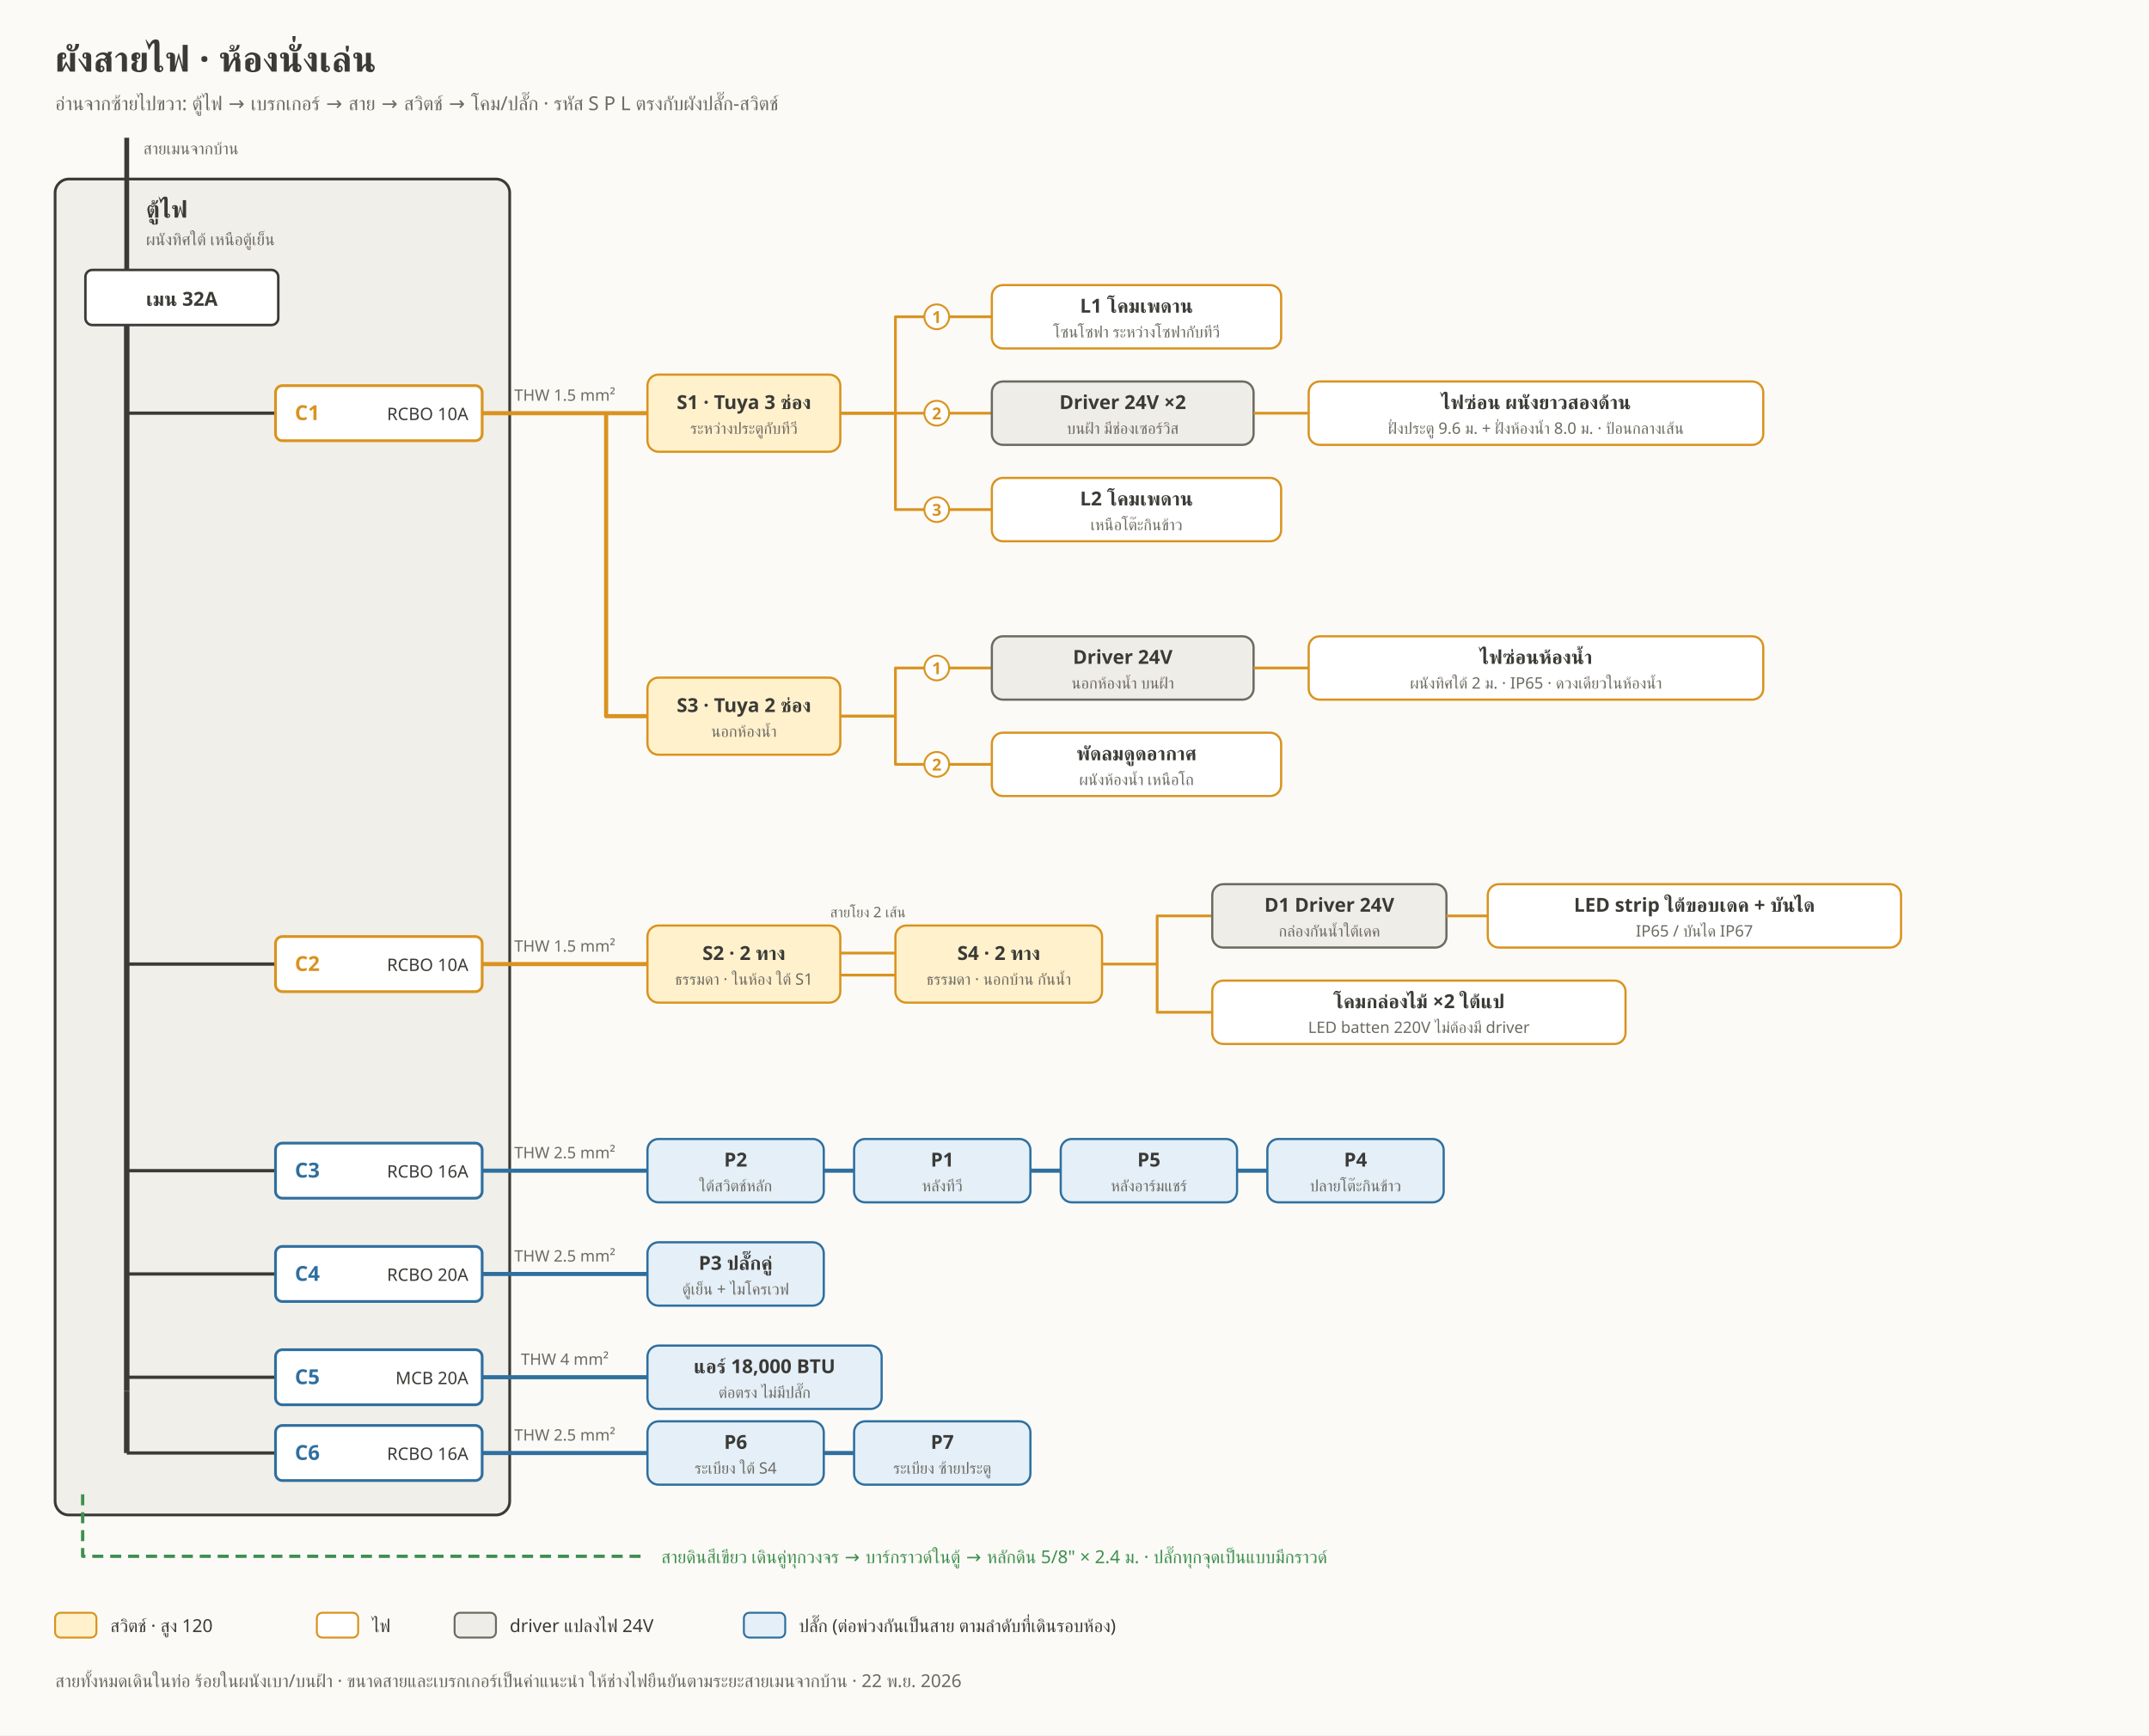
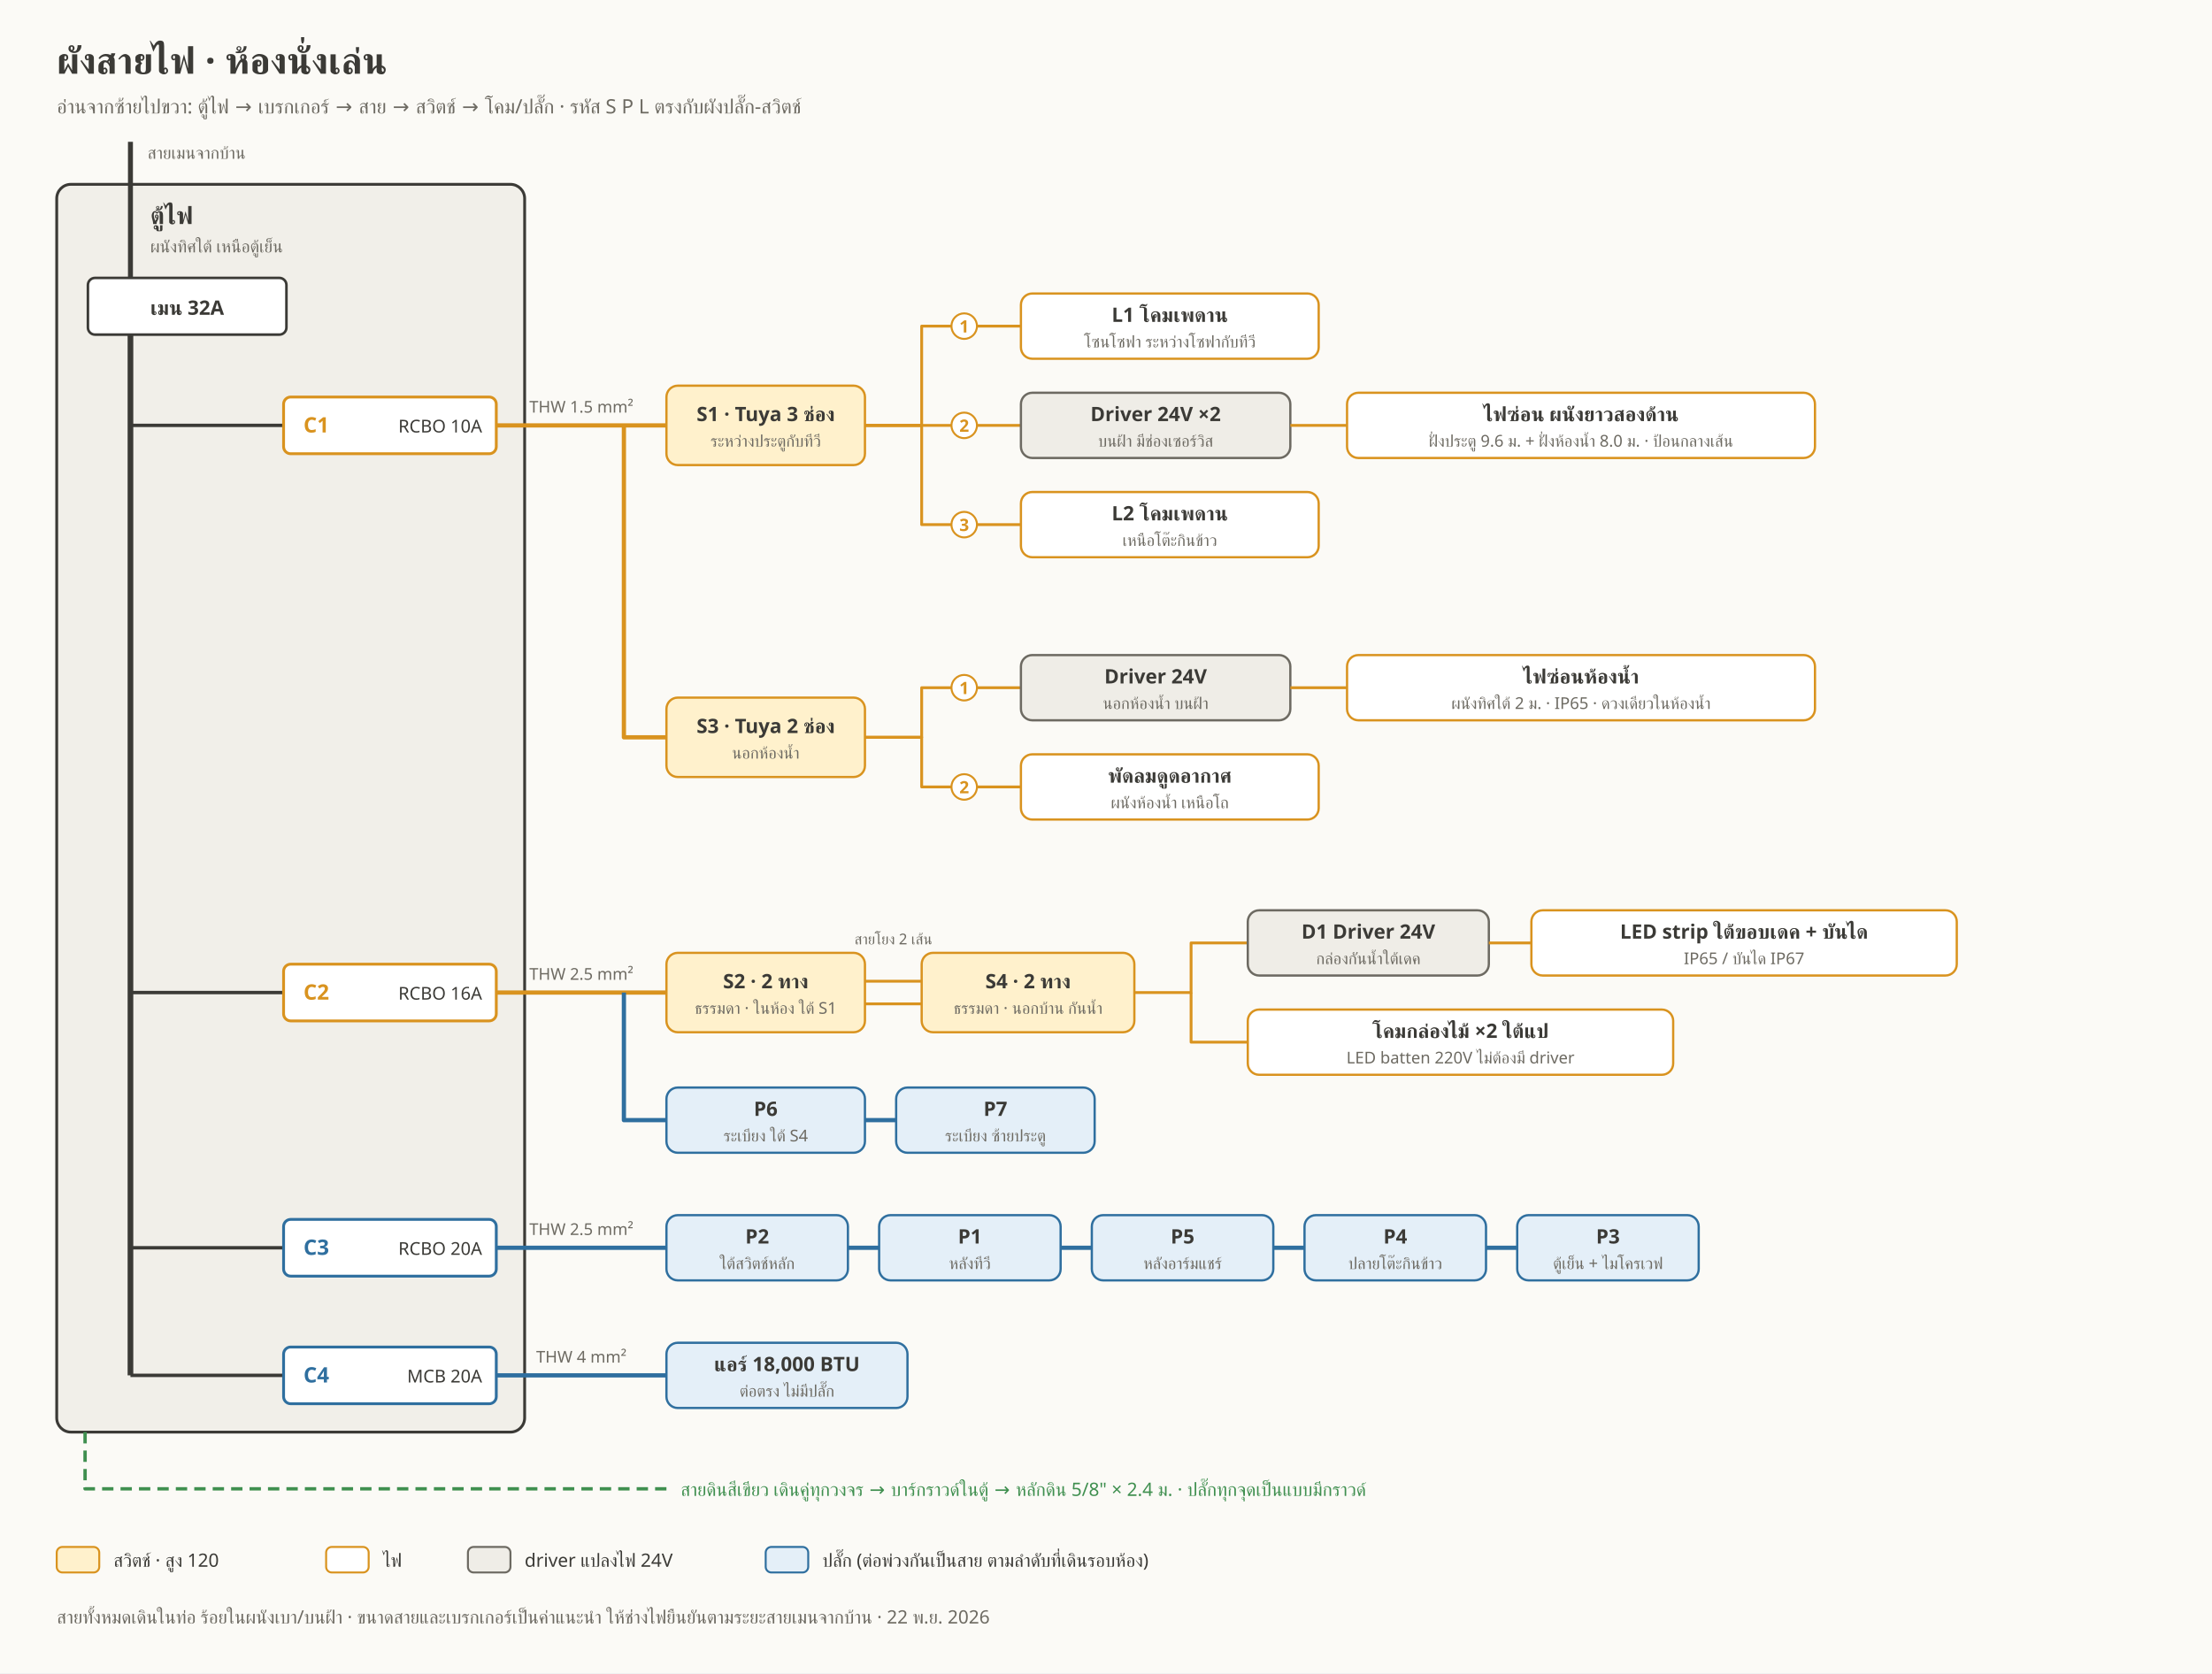
- <svg xmlns="http://www.w3.org/2000/svg" viewBox="0 0 1560 1260" width="1560" height="1260" font-family="Leelawadee UI, Tahoma, sans-serif">
+ <svg xmlns="http://www.w3.org/2000/svg" viewBox="0 0 1560 1180" width="1560" height="1180" font-family="Leelawadee UI, Tahoma, sans-serif">
  <defs />
-   <rect x="0" y="0" width="1560" height="1260" fill="#fbfaf6" />
+   <rect x="0" y="0" width="1560" height="1180" fill="#fbfaf6" />
  <text x="40" y="52" font-size="26" font-weight="600" text-anchor="start" fill="#3b3a36">ผังสายไฟ · ห้องนั่งเล่น</text>
  <text x="40" y="80" font-size="14" font-weight="400" text-anchor="start" fill="#6d6a62">อ่านจากซ้ายไปขวา: ตู้ไฟ → เบรกเกอร์ → สาย → สวิตช์ → โคม/ปลั๊ก · รหัส S P L ตรงกับผังปลั๊ก-สวิตช์</text>
-   <rect x="40" y="130" width="330" height="970" rx="10" fill="#f1efe9" stroke="#3b3a36" stroke-width="2" />
+   <rect x="40" y="130" width="330" height="880" rx="10" fill="#f1efe9" stroke="#3b3a36" stroke-width="2" />
  <text x="106" y="158" font-size="17" font-weight="600" text-anchor="start" fill="#3b3a36">ตู้ไฟ</text>
  <text x="106" y="178" font-size="12" font-weight="400" text-anchor="start" fill="#6d6a62">ผนังทิศใต้ เหนือตู้เย็น</text>
  <polyline points="92,100 92,196" fill="none" stroke="#3b3a36" stroke-width="3.5" stroke-linejoin="round" />
  <text x="104" y="112" font-size="12" font-weight="400" text-anchor="start" fill="#6d6a62">สายเมนจากบ้าน</text>
  <rect x="62" y="196" width="140" height="40" rx="5" fill="#fff" stroke="#3b3a36" stroke-width="1.8" />
  <text x="132" y="222" font-size="14" font-weight="600" text-anchor="middle" fill="#3b3a36">เมน 32A</text>
-   <polyline points="92,236 92,1010" fill="none" stroke="#3b3a36" stroke-width="4" stroke-linejoin="round" />
+   <polyline points="92,236 92,970" fill="none" stroke="#3b3a36" stroke-width="4" stroke-linejoin="round" />
  <polyline points="92,300 200,300" fill="none" stroke="#3b3a36" stroke-width="2.4" stroke-linejoin="round" />
  <rect x="200" y="280" width="150" height="40" rx="5" fill="#fff" stroke="#d9931f" stroke-width="2" />
  <text x="214" y="305" font-size="15" font-weight="700" text-anchor="start" fill="#d9931f">C1</text>
  <text x="340" y="305" font-size="12.5" font-weight="400" text-anchor="end" fill="#3b3a36">RCBO 10A</text>
  <polyline points="350,300 470,300" fill="none" stroke="#d9931f" stroke-width="3" stroke-linejoin="round" />
  <text x="410" y="291" font-size="11.5" font-weight="400" text-anchor="middle" fill="#6d6a62">THW 1.5 mm²</text>
  <polyline points="440,300 440,520 470,520" fill="none" stroke="#d9931f" stroke-width="3" stroke-linejoin="round" />
  <rect x="470" y="272" width="140" height="56" rx="8" fill="#fff1cc" stroke="#d9931f" stroke-width="1.6" />
  <text x="540" y="297" font-size="14" font-weight="600" text-anchor="middle" fill="#3b3a36">S1 · Tuya 3 ช่อง</text>
  <text x="540" y="315" font-size="11.5" font-weight="400" text-anchor="middle" fill="#6d6a62">ระหว่างประตูกับทีวี</text>
  <polyline points="610,300 650,300 650,230 720,230" fill="none" stroke="#d9931f" stroke-width="2" stroke-linejoin="round" />
  <circle cx="680" cy="230" r="9" fill="#fff" stroke="#d9931f" stroke-width="1.4" />
  <text x="680" y="234.5" font-size="12" font-weight="700" text-anchor="middle" fill="#d9931f">1</text>
  <polyline points="610,300 650,300 650,300 720,300" fill="none" stroke="#d9931f" stroke-width="2" stroke-linejoin="round" />
  <circle cx="680" cy="300" r="9" fill="#fff" stroke="#d9931f" stroke-width="1.4" />
  <text x="680" y="304.5" font-size="12" font-weight="700" text-anchor="middle" fill="#d9931f">2</text>
  <polyline points="610,300 650,300 650,370 720,370" fill="none" stroke="#d9931f" stroke-width="2" stroke-linejoin="round" />
  <circle cx="680" cy="370" r="9" fill="#fff" stroke="#d9931f" stroke-width="1.4" />
  <text x="680" y="374.5" font-size="12" font-weight="700" text-anchor="middle" fill="#d9931f">3</text>
  <rect x="720" y="207" width="210" height="46" rx="8" fill="#fff" stroke="#d9931f" stroke-width="1.6" />
  <text x="825" y="227" font-size="14" font-weight="600" text-anchor="middle" fill="#3b3a36">L1 โคมเพดาน</text>
  <text x="825" y="245" font-size="11.5" font-weight="400" text-anchor="middle" fill="#6d6a62">โซนโซฟา ระหว่างโซฟากับทีวี</text>
  <rect x="720" y="277" width="190" height="46" rx="8" fill="#efede7" stroke="#6d6a62" stroke-width="1.6" />
  <text x="815" y="297" font-size="14" font-weight="600" text-anchor="middle" fill="#3b3a36">Driver 24V ×2</text>
  <text x="815" y="315" font-size="11.5" font-weight="400" text-anchor="middle" fill="#6d6a62">บนฝ้า มีช่องเซอร์วิส</text>
  <polyline points="910,300 950,300" fill="none" stroke="#d9931f" stroke-width="2" stroke-linejoin="round" />
  <rect x="950" y="277" width="330" height="46" rx="8" fill="#fff" stroke="#d9931f" stroke-width="1.6" />
  <text x="1115" y="297" font-size="14" font-weight="600" text-anchor="middle" fill="#3b3a36">ไฟซ่อน ผนังยาวสองด้าน</text>
  <text x="1115" y="315" font-size="11.5" font-weight="400" text-anchor="middle" fill="#6d6a62">ฝั่งประตู 9.6 ม. + ฝั่งห้องน้ำ 8.0 ม. · ป้อนกลางเส้น</text>
  <rect x="720" y="347" width="210" height="46" rx="8" fill="#fff" stroke="#d9931f" stroke-width="1.6" />
  <text x="825" y="367" font-size="14" font-weight="600" text-anchor="middle" fill="#3b3a36">L2 โคมเพดาน</text>
  <text x="825" y="385" font-size="11.5" font-weight="400" text-anchor="middle" fill="#6d6a62">เหนือโต๊ะกินข้าว</text>
  <rect x="470" y="492" width="140" height="56" rx="8" fill="#fff1cc" stroke="#d9931f" stroke-width="1.6" />
  <text x="540" y="517" font-size="14" font-weight="600" text-anchor="middle" fill="#3b3a36">S3 · Tuya 2 ช่อง</text>
  <text x="540" y="535" font-size="11.5" font-weight="400" text-anchor="middle" fill="#6d6a62">นอกห้องน้ำ</text>
  <polyline points="610,520 650,520 650,485 720,485" fill="none" stroke="#d9931f" stroke-width="2" stroke-linejoin="round" />
  <circle cx="680" cy="485" r="9" fill="#fff" stroke="#d9931f" stroke-width="1.4" />
  <text x="680" y="489.5" font-size="12" font-weight="700" text-anchor="middle" fill="#d9931f">1</text>
  <polyline points="610,520 650,520 650,555 720,555" fill="none" stroke="#d9931f" stroke-width="2" stroke-linejoin="round" />
  <circle cx="680" cy="555" r="9" fill="#fff" stroke="#d9931f" stroke-width="1.4" />
  <text x="680" y="559.5" font-size="12" font-weight="700" text-anchor="middle" fill="#d9931f">2</text>
  <rect x="720" y="462" width="190" height="46" rx="8" fill="#efede7" stroke="#6d6a62" stroke-width="1.6" />
  <text x="815" y="482" font-size="14" font-weight="600" text-anchor="middle" fill="#3b3a36">Driver 24V</text>
  <text x="815" y="500" font-size="11.5" font-weight="400" text-anchor="middle" fill="#6d6a62">นอกห้องน้ำ บนฝ้า</text>
  <polyline points="910,485 950,485" fill="none" stroke="#d9931f" stroke-width="2" stroke-linejoin="round" />
  <rect x="950" y="462" width="330" height="46" rx="8" fill="#fff" stroke="#d9931f" stroke-width="1.6" />
  <text x="1115" y="482" font-size="14" font-weight="600" text-anchor="middle" fill="#3b3a36">ไฟซ่อนห้องน้ำ</text>
  <text x="1115" y="500" font-size="11.5" font-weight="400" text-anchor="middle" fill="#6d6a62">ผนังทิศใต้ 2 ม. · IP65 · ดวงเดียวในห้องน้ำ</text>
  <rect x="720" y="532" width="210" height="46" rx="8" fill="#fff" stroke="#d9931f" stroke-width="1.6" />
  <text x="825" y="552" font-size="14" font-weight="600" text-anchor="middle" fill="#3b3a36">พัดลมดูดอากาศ</text>
  <text x="825" y="570" font-size="11.5" font-weight="400" text-anchor="middle" fill="#6d6a62">ผนังห้องน้ำ เหนือโถ</text>
  <polyline points="92,700 200,700" fill="none" stroke="#3b3a36" stroke-width="2.4" stroke-linejoin="round" />
  <rect x="200" y="680" width="150" height="40" rx="5" fill="#fff" stroke="#d9931f" stroke-width="2" />
  <text x="214" y="705" font-size="15" font-weight="700" text-anchor="start" fill="#d9931f">C2</text>
-   <text x="340" y="705" font-size="12.5" font-weight="400" text-anchor="end" fill="#3b3a36">RCBO 10A</text>
+   <text x="340" y="705" font-size="12.5" font-weight="400" text-anchor="end" fill="#3b3a36">RCBO 16A</text>
  <polyline points="350,700 470,700" fill="none" stroke="#d9931f" stroke-width="3" stroke-linejoin="round" />
-   <text x="410" y="691" font-size="11.5" font-weight="400" text-anchor="middle" fill="#6d6a62">THW 1.5 mm²</text>
+   <text x="410" y="691" font-size="11.5" font-weight="400" text-anchor="middle" fill="#6d6a62">THW 2.5 mm²</text>
+   <polyline points="440,700 440,790 470,790" fill="none" stroke="#2f6f9f" stroke-width="3" stroke-linejoin="round" />
+   <rect x="470" y="767" width="140" height="46" rx="8" fill="#e4eff8" stroke="#2f6f9f" stroke-width="1.6" />
+   <text x="540" y="787" font-size="14" font-weight="600" text-anchor="middle" fill="#3b3a36">P6</text>
+   <text x="540" y="805" font-size="11.5" font-weight="400" text-anchor="middle" fill="#6d6a62">ระเบียง ใต้ S4</text>
+   <polyline points="610,790 632,790" fill="none" stroke="#2f6f9f" stroke-width="3" stroke-linejoin="round" />
+   <rect x="632" y="767" width="140" height="46" rx="8" fill="#e4eff8" stroke="#2f6f9f" stroke-width="1.6" />
+   <text x="702" y="787" font-size="14" font-weight="600" text-anchor="middle" fill="#3b3a36">P7</text>
+   <text x="702" y="805" font-size="11.5" font-weight="400" text-anchor="middle" fill="#6d6a62">ระเบียง ซ้ายประตู</text>
  <rect x="470" y="672" width="140" height="56" rx="8" fill="#fff1cc" stroke="#d9931f" stroke-width="1.6" />
  <text x="540" y="697" font-size="14" font-weight="600" text-anchor="middle" fill="#3b3a36">S2 · 2 ทาง</text>
  <text x="540" y="715" font-size="11.5" font-weight="400" text-anchor="middle" fill="#6d6a62">ธรรมดา · ในห้อง ใต้ S1</text>
  <polyline points="610,692 650,692" fill="none" stroke="#d9931f" stroke-width="2" stroke-linejoin="round" />
  <polyline points="610,708 650,708" fill="none" stroke="#d9931f" stroke-width="2" stroke-linejoin="round" />
  <rect x="650" y="672" width="150" height="56" rx="8" fill="#fff1cc" stroke="#d9931f" stroke-width="1.6" />
  <text x="725" y="697" font-size="14" font-weight="600" text-anchor="middle" fill="#3b3a36">S4 · 2 ทาง</text>
  <text x="725" y="715" font-size="11.5" font-weight="400" text-anchor="middle" fill="#6d6a62">ธรรมดา · นอกบ้าน กันน้ำ</text>
  <text x="630" y="666" font-size="10.5" font-weight="400" text-anchor="middle" fill="#6d6a62">สายโยง 2 เส้น</text>
  <polyline points="800,700 840,700 840,665 880,665" fill="none" stroke="#d9931f" stroke-width="2" stroke-linejoin="round" />
  <polyline points="840,700 840,735 880,735" fill="none" stroke="#d9931f" stroke-width="2" stroke-linejoin="round" />
  <rect x="880" y="642" width="170" height="46" rx="8" fill="#efede7" stroke="#6d6a62" stroke-width="1.6" />
  <text x="965" y="662" font-size="14" font-weight="600" text-anchor="middle" fill="#3b3a36">D1 Driver 24V</text>
  <text x="965" y="680" font-size="11.5" font-weight="400" text-anchor="middle" fill="#6d6a62">กล่องกันน้ำใต้เดค</text>
  <polyline points="1050,665 1080,665" fill="none" stroke="#d9931f" stroke-width="2" stroke-linejoin="round" />
  <rect x="1080" y="642" width="300" height="46" rx="8" fill="#fff" stroke="#d9931f" stroke-width="1.6" />
  <text x="1230" y="662" font-size="14" font-weight="600" text-anchor="middle" fill="#3b3a36">LED strip ใต้ขอบเดค + บันได</text>
  <text x="1230" y="680" font-size="11.5" font-weight="400" text-anchor="middle" fill="#6d6a62">IP65 / บันได IP67</text>
  <rect x="880" y="712" width="300" height="46" rx="8" fill="#fff" stroke="#d9931f" stroke-width="1.6" />
  <text x="1030" y="732" font-size="14" font-weight="600" text-anchor="middle" fill="#3b3a36">โคมกล่องไม้ ×2 ใต้แป</text>
  <text x="1030" y="750" font-size="11.5" font-weight="400" text-anchor="middle" fill="#6d6a62">LED batten 220V ไม่ต้องมี driver</text>
-   <polyline points="92,850 200,850" fill="none" stroke="#3b3a36" stroke-width="2.4" stroke-linejoin="round" />
-   <rect x="200" y="830" width="150" height="40" rx="5" fill="#fff" stroke="#2f6f9f" stroke-width="2" />
-   <text x="214" y="855" font-size="15" font-weight="700" text-anchor="start" fill="#2f6f9f">C3</text>
-   <text x="340" y="855" font-size="12.5" font-weight="400" text-anchor="end" fill="#3b3a36">RCBO 16A</text>
-   <polyline points="350,850 470,850" fill="none" stroke="#2f6f9f" stroke-width="3" stroke-linejoin="round" />
-   <text x="410" y="841" font-size="11.5" font-weight="400" text-anchor="middle" fill="#6d6a62">THW 2.5 mm²</text>
-   <rect x="470" y="827" width="128" height="46" rx="8" fill="#e4eff8" stroke="#2f6f9f" stroke-width="1.6" />
-   <text x="534" y="847" font-size="14" font-weight="600" text-anchor="middle" fill="#3b3a36">P2</text>
-   <text x="534" y="865" font-size="11.5" font-weight="400" text-anchor="middle" fill="#6d6a62">ใต้สวิตช์หลัก</text>
-   <polyline points="598,850 620,850" fill="none" stroke="#2f6f9f" stroke-width="3" stroke-linejoin="round" />
-   <rect x="620" y="827" width="128" height="46" rx="8" fill="#e4eff8" stroke="#2f6f9f" stroke-width="1.6" />
-   <text x="684" y="847" font-size="14" font-weight="600" text-anchor="middle" fill="#3b3a36">P1</text>
-   <text x="684" y="865" font-size="11.5" font-weight="400" text-anchor="middle" fill="#6d6a62">หลังทีวี</text>
-   <polyline points="748,850 770,850" fill="none" stroke="#2f6f9f" stroke-width="3" stroke-linejoin="round" />
-   <rect x="770" y="827" width="128" height="46" rx="8" fill="#e4eff8" stroke="#2f6f9f" stroke-width="1.6" />
-   <text x="834" y="847" font-size="14" font-weight="600" text-anchor="middle" fill="#3b3a36">P5</text>
-   <text x="834" y="865" font-size="11.5" font-weight="400" text-anchor="middle" fill="#6d6a62">หลังอาร์มแชร์</text>
-   <polyline points="898,850 920,850" fill="none" stroke="#2f6f9f" stroke-width="3" stroke-linejoin="round" />
-   <rect x="920" y="827" width="128" height="46" rx="8" fill="#e4eff8" stroke="#2f6f9f" stroke-width="1.6" />
-   <text x="984" y="847" font-size="14" font-weight="600" text-anchor="middle" fill="#3b3a36">P4</text>
-   <text x="984" y="865" font-size="11.5" font-weight="400" text-anchor="middle" fill="#6d6a62">ปลายโต๊ะกินข้าว</text>
-   <polyline points="92,925 200,925" fill="none" stroke="#3b3a36" stroke-width="2.4" stroke-linejoin="round" />
-   <rect x="200" y="905" width="150" height="40" rx="5" fill="#fff" stroke="#2f6f9f" stroke-width="2" />
-   <text x="214" y="930" font-size="15" font-weight="700" text-anchor="start" fill="#2f6f9f">C4</text>
-   <text x="340" y="930" font-size="12.5" font-weight="400" text-anchor="end" fill="#3b3a36">RCBO 20A</text>
-   <polyline points="350,925 470,925" fill="none" stroke="#2f6f9f" stroke-width="3" stroke-linejoin="round" />
-   <text x="410" y="916" font-size="11.5" font-weight="400" text-anchor="middle" fill="#6d6a62">THW 2.5 mm²</text>
-   <rect x="470" y="902" width="128" height="46" rx="8" fill="#e4eff8" stroke="#2f6f9f" stroke-width="1.6" />
-   <text x="534" y="922" font-size="14" font-weight="600" text-anchor="middle" fill="#3b3a36">P3 ปลั๊กคู่</text>
-   <text x="534" y="940" font-size="11.5" font-weight="400" text-anchor="middle" fill="#6d6a62">ตู้เย็น + ไมโครเวฟ</text>
-   <polyline points="92,1000 200,1000" fill="none" stroke="#3b3a36" stroke-width="2.4" stroke-linejoin="round" />
-   <rect x="200" y="980" width="150" height="40" rx="5" fill="#fff" stroke="#2f6f9f" stroke-width="2" />
-   <text x="214" y="1005" font-size="15" font-weight="700" text-anchor="start" fill="#2f6f9f">C5</text>
-   <text x="340" y="1005" font-size="12.5" font-weight="400" text-anchor="end" fill="#3b3a36">MCB 20A</text>
-   <polyline points="350,1000 470,1000" fill="none" stroke="#2f6f9f" stroke-width="3" stroke-linejoin="round" />
-   <text x="410" y="991" font-size="11.5" font-weight="400" text-anchor="middle" fill="#6d6a62">THW 4 mm²</text>
-   <rect x="470" y="977" width="170" height="46" rx="8" fill="#e4eff8" stroke="#2f6f9f" stroke-width="1.6" />
-   <text x="555" y="997" font-size="14" font-weight="600" text-anchor="middle" fill="#3b3a36">แอร์ 18,000 BTU</text>
-   <text x="555" y="1015" font-size="11.5" font-weight="400" text-anchor="middle" fill="#6d6a62">ต่อตรง ไม่มีปลั๊ก</text>
-   <polyline points="92,1010 92,1055" fill="none" stroke="#3b3a36" stroke-width="4" stroke-linejoin="round" />
-   <polyline points="92,1055 200,1055" fill="none" stroke="#3b3a36" stroke-width="2.4" stroke-linejoin="round" />
-   <rect x="200" y="1035" width="150" height="40" rx="5" fill="#fff" stroke="#2f6f9f" stroke-width="2" />
-   <text x="214" y="1060" font-size="15" font-weight="700" text-anchor="start" fill="#2f6f9f">C6</text>
-   <text x="340" y="1060" font-size="12.5" font-weight="400" text-anchor="end" fill="#3b3a36">RCBO 16A</text>
-   <polyline points="350,1055 470,1055" fill="none" stroke="#2f6f9f" stroke-width="3" stroke-linejoin="round" />
-   <text x="410" y="1046" font-size="11.5" font-weight="400" text-anchor="middle" fill="#6d6a62">THW 2.5 mm²</text>
-   <rect x="470" y="1032" width="128" height="46" rx="8" fill="#e4eff8" stroke="#2f6f9f" stroke-width="1.6" />
-   <text x="534" y="1052" font-size="14" font-weight="600" text-anchor="middle" fill="#3b3a36">P6</text>
-   <text x="534" y="1070" font-size="11.5" font-weight="400" text-anchor="middle" fill="#6d6a62">ระเบียง ใต้ S4</text>
-   <polyline points="598,1055 620,1055" fill="none" stroke="#2f6f9f" stroke-width="3" stroke-linejoin="round" />
-   <rect x="620" y="1032" width="128" height="46" rx="8" fill="#e4eff8" stroke="#2f6f9f" stroke-width="1.6" />
-   <text x="684" y="1052" font-size="14" font-weight="600" text-anchor="middle" fill="#3b3a36">P7</text>
-   <text x="684" y="1070" font-size="11.5" font-weight="400" text-anchor="middle" fill="#6d6a62">ระเบียง ซ้ายประตู</text>
-   <polyline points="60,1085 60,1130 470,1130" fill="none" stroke="#3f8f4f" stroke-width="2.4" stroke-linejoin="round" stroke-dasharray="8 5" />
-   <text x="480" y="1135" font-size="13" font-weight="400" text-anchor="start" fill="#3f8f4f">สายดินสีเขียว เดินคู่ทุกวงจร → บาร์กราวด์ในตู้ → หลักดิน 5/8" × 2.4 ม. · ปลั๊กทุกจุดเป็นแบบมีกราวด์</text>
-   <rect x="40" y="1171" width="30" height="18" rx="4" fill="#fff1cc" stroke="#d9931f" stroke-width="1.4" />
-   <text x="80" y="1185" font-size="13" font-weight="400" text-anchor="start" fill="#3b3a36">สวิตช์ · สูง 120</text>
-   <rect x="230" y="1171" width="30" height="18" rx="4" fill="#fff" stroke="#d9931f" stroke-width="1.4" />
-   <text x="270" y="1185" font-size="13" font-weight="400" text-anchor="start" fill="#3b3a36">ไฟ</text>
-   <rect x="330" y="1171" width="30" height="18" rx="4" fill="#efede7" stroke="#6d6a62" stroke-width="1.4" />
-   <text x="370" y="1185" font-size="13" font-weight="400" text-anchor="start" fill="#3b3a36">driver แปลงไฟ 24V</text>
-   <rect x="540" y="1171" width="30" height="18" rx="4" fill="#e4eff8" stroke="#2f6f9f" stroke-width="1.4" />
-   <text x="580" y="1185" font-size="13" font-weight="400" text-anchor="start" fill="#3b3a36">ปลั๊ก (ต่อพ่วงกันเป็นสาย ตามลำดับที่เดินรอบห้อง)</text>
-   <text x="40" y="1225" font-size="13" font-weight="400" text-anchor="start" fill="#6d6a62">สายทั้งหมดเดินในท่อ ร้อยในผนังเบา/บนฝ้า · ขนาดสายและเบรกเกอร์เป็นค่าแนะนำ ให้ช่างไฟยืนยันตามระยะสายเมนจากบ้าน · 22 พ.ย. 2026</text>
+   <polyline points="92,880 200,880" fill="none" stroke="#3b3a36" stroke-width="2.4" stroke-linejoin="round" />
+   <rect x="200" y="860" width="150" height="40" rx="5" fill="#fff" stroke="#2f6f9f" stroke-width="2" />
+   <text x="214" y="885" font-size="15" font-weight="700" text-anchor="start" fill="#2f6f9f">C3</text>
+   <text x="340" y="885" font-size="12.5" font-weight="400" text-anchor="end" fill="#3b3a36">RCBO 20A</text>
+   <polyline points="350,880 470,880" fill="none" stroke="#2f6f9f" stroke-width="3" stroke-linejoin="round" />
+   <text x="410" y="871" font-size="11.5" font-weight="400" text-anchor="middle" fill="#6d6a62">THW 2.5 mm²</text>
+   <rect x="470" y="857" width="128" height="46" rx="8" fill="#e4eff8" stroke="#2f6f9f" stroke-width="1.6" />
+   <text x="534" y="877" font-size="14" font-weight="600" text-anchor="middle" fill="#3b3a36">P2</text>
+   <text x="534" y="895" font-size="11.5" font-weight="400" text-anchor="middle" fill="#6d6a62">ใต้สวิตช์หลัก</text>
+   <polyline points="598,880 620,880" fill="none" stroke="#2f6f9f" stroke-width="3" stroke-linejoin="round" />
+   <rect x="620" y="857" width="128" height="46" rx="8" fill="#e4eff8" stroke="#2f6f9f" stroke-width="1.6" />
+   <text x="684" y="877" font-size="14" font-weight="600" text-anchor="middle" fill="#3b3a36">P1</text>
+   <text x="684" y="895" font-size="11.5" font-weight="400" text-anchor="middle" fill="#6d6a62">หลังทีวี</text>
+   <polyline points="748,880 770,880" fill="none" stroke="#2f6f9f" stroke-width="3" stroke-linejoin="round" />
+   <rect x="770" y="857" width="128" height="46" rx="8" fill="#e4eff8" stroke="#2f6f9f" stroke-width="1.6" />
+   <text x="834" y="877" font-size="14" font-weight="600" text-anchor="middle" fill="#3b3a36">P5</text>
+   <text x="834" y="895" font-size="11.5" font-weight="400" text-anchor="middle" fill="#6d6a62">หลังอาร์มแชร์</text>
+   <polyline points="898,880 920,880" fill="none" stroke="#2f6f9f" stroke-width="3" stroke-linejoin="round" />
+   <rect x="920" y="857" width="128" height="46" rx="8" fill="#e4eff8" stroke="#2f6f9f" stroke-width="1.6" />
+   <text x="984" y="877" font-size="14" font-weight="600" text-anchor="middle" fill="#3b3a36">P4</text>
+   <text x="984" y="895" font-size="11.5" font-weight="400" text-anchor="middle" fill="#6d6a62">ปลายโต๊ะกินข้าว</text>
+   <polyline points="1048,880 1070,880" fill="none" stroke="#2f6f9f" stroke-width="3" stroke-linejoin="round" />
+   <rect x="1070" y="857" width="128" height="46" rx="8" fill="#e4eff8" stroke="#2f6f9f" stroke-width="1.6" />
+   <text x="1134" y="877" font-size="14" font-weight="600" text-anchor="middle" fill="#3b3a36">P3</text>
+   <text x="1134" y="895" font-size="11.5" font-weight="400" text-anchor="middle" fill="#6d6a62">ตู้เย็น + ไมโครเวฟ</text>
+   <polyline points="92,970 200,970" fill="none" stroke="#3b3a36" stroke-width="2.4" stroke-linejoin="round" />
+   <rect x="200" y="950" width="150" height="40" rx="5" fill="#fff" stroke="#2f6f9f" stroke-width="2" />
+   <text x="214" y="975" font-size="15" font-weight="700" text-anchor="start" fill="#2f6f9f">C4</text>
+   <text x="340" y="975" font-size="12.5" font-weight="400" text-anchor="end" fill="#3b3a36">MCB 20A</text>
+   <polyline points="350,970 470,970" fill="none" stroke="#2f6f9f" stroke-width="3" stroke-linejoin="round" />
+   <text x="410" y="961" font-size="11.5" font-weight="400" text-anchor="middle" fill="#6d6a62">THW 4 mm²</text>
+   <rect x="470" y="947" width="170" height="46" rx="8" fill="#e4eff8" stroke="#2f6f9f" stroke-width="1.6" />
+   <text x="555" y="967" font-size="14" font-weight="600" text-anchor="middle" fill="#3b3a36">แอร์ 18,000 BTU</text>
+   <text x="555" y="985" font-size="11.5" font-weight="400" text-anchor="middle" fill="#6d6a62">ต่อตรง ไม่มีปลั๊ก</text>
+   <polyline points="60,1010 60,1050 470,1050" fill="none" stroke="#3f8f4f" stroke-width="2.4" stroke-linejoin="round" stroke-dasharray="8 5" />
+   <text x="480" y="1055" font-size="13" font-weight="400" text-anchor="start" fill="#3f8f4f">สายดินสีเขียว เดินคู่ทุกวงจร → บาร์กราวด์ในตู้ → หลักดิน 5/8" × 2.4 ม. · ปลั๊กทุกจุดเป็นแบบมีกราวด์</text>
+   <rect x="40" y="1091" width="30" height="18" rx="4" fill="#fff1cc" stroke="#d9931f" stroke-width="1.4" />
+   <text x="80" y="1105" font-size="13" font-weight="400" text-anchor="start" fill="#3b3a36">สวิตช์ · สูง 120</text>
+   <rect x="230" y="1091" width="30" height="18" rx="4" fill="#fff" stroke="#d9931f" stroke-width="1.4" />
+   <text x="270" y="1105" font-size="13" font-weight="400" text-anchor="start" fill="#3b3a36">ไฟ</text>
+   <rect x="330" y="1091" width="30" height="18" rx="4" fill="#efede7" stroke="#6d6a62" stroke-width="1.4" />
+   <text x="370" y="1105" font-size="13" font-weight="400" text-anchor="start" fill="#3b3a36">driver แปลงไฟ 24V</text>
+   <rect x="540" y="1091" width="30" height="18" rx="4" fill="#e4eff8" stroke="#2f6f9f" stroke-width="1.4" />
+   <text x="580" y="1105" font-size="13" font-weight="400" text-anchor="start" fill="#3b3a36">ปลั๊ก (ต่อพ่วงกันเป็นสาย ตามลำดับที่เดินรอบห้อง)</text>
+   <text x="40" y="1145" font-size="13" font-weight="400" text-anchor="start" fill="#6d6a62">สายทั้งหมดเดินในท่อ ร้อยในผนังเบา/บนฝ้า · ขนาดสายและเบรกเกอร์เป็นค่าแนะนำ ให้ช่างไฟยืนยันตามระยะสายเมนจากบ้าน · 22 พ.ย. 2026</text>
</svg>
